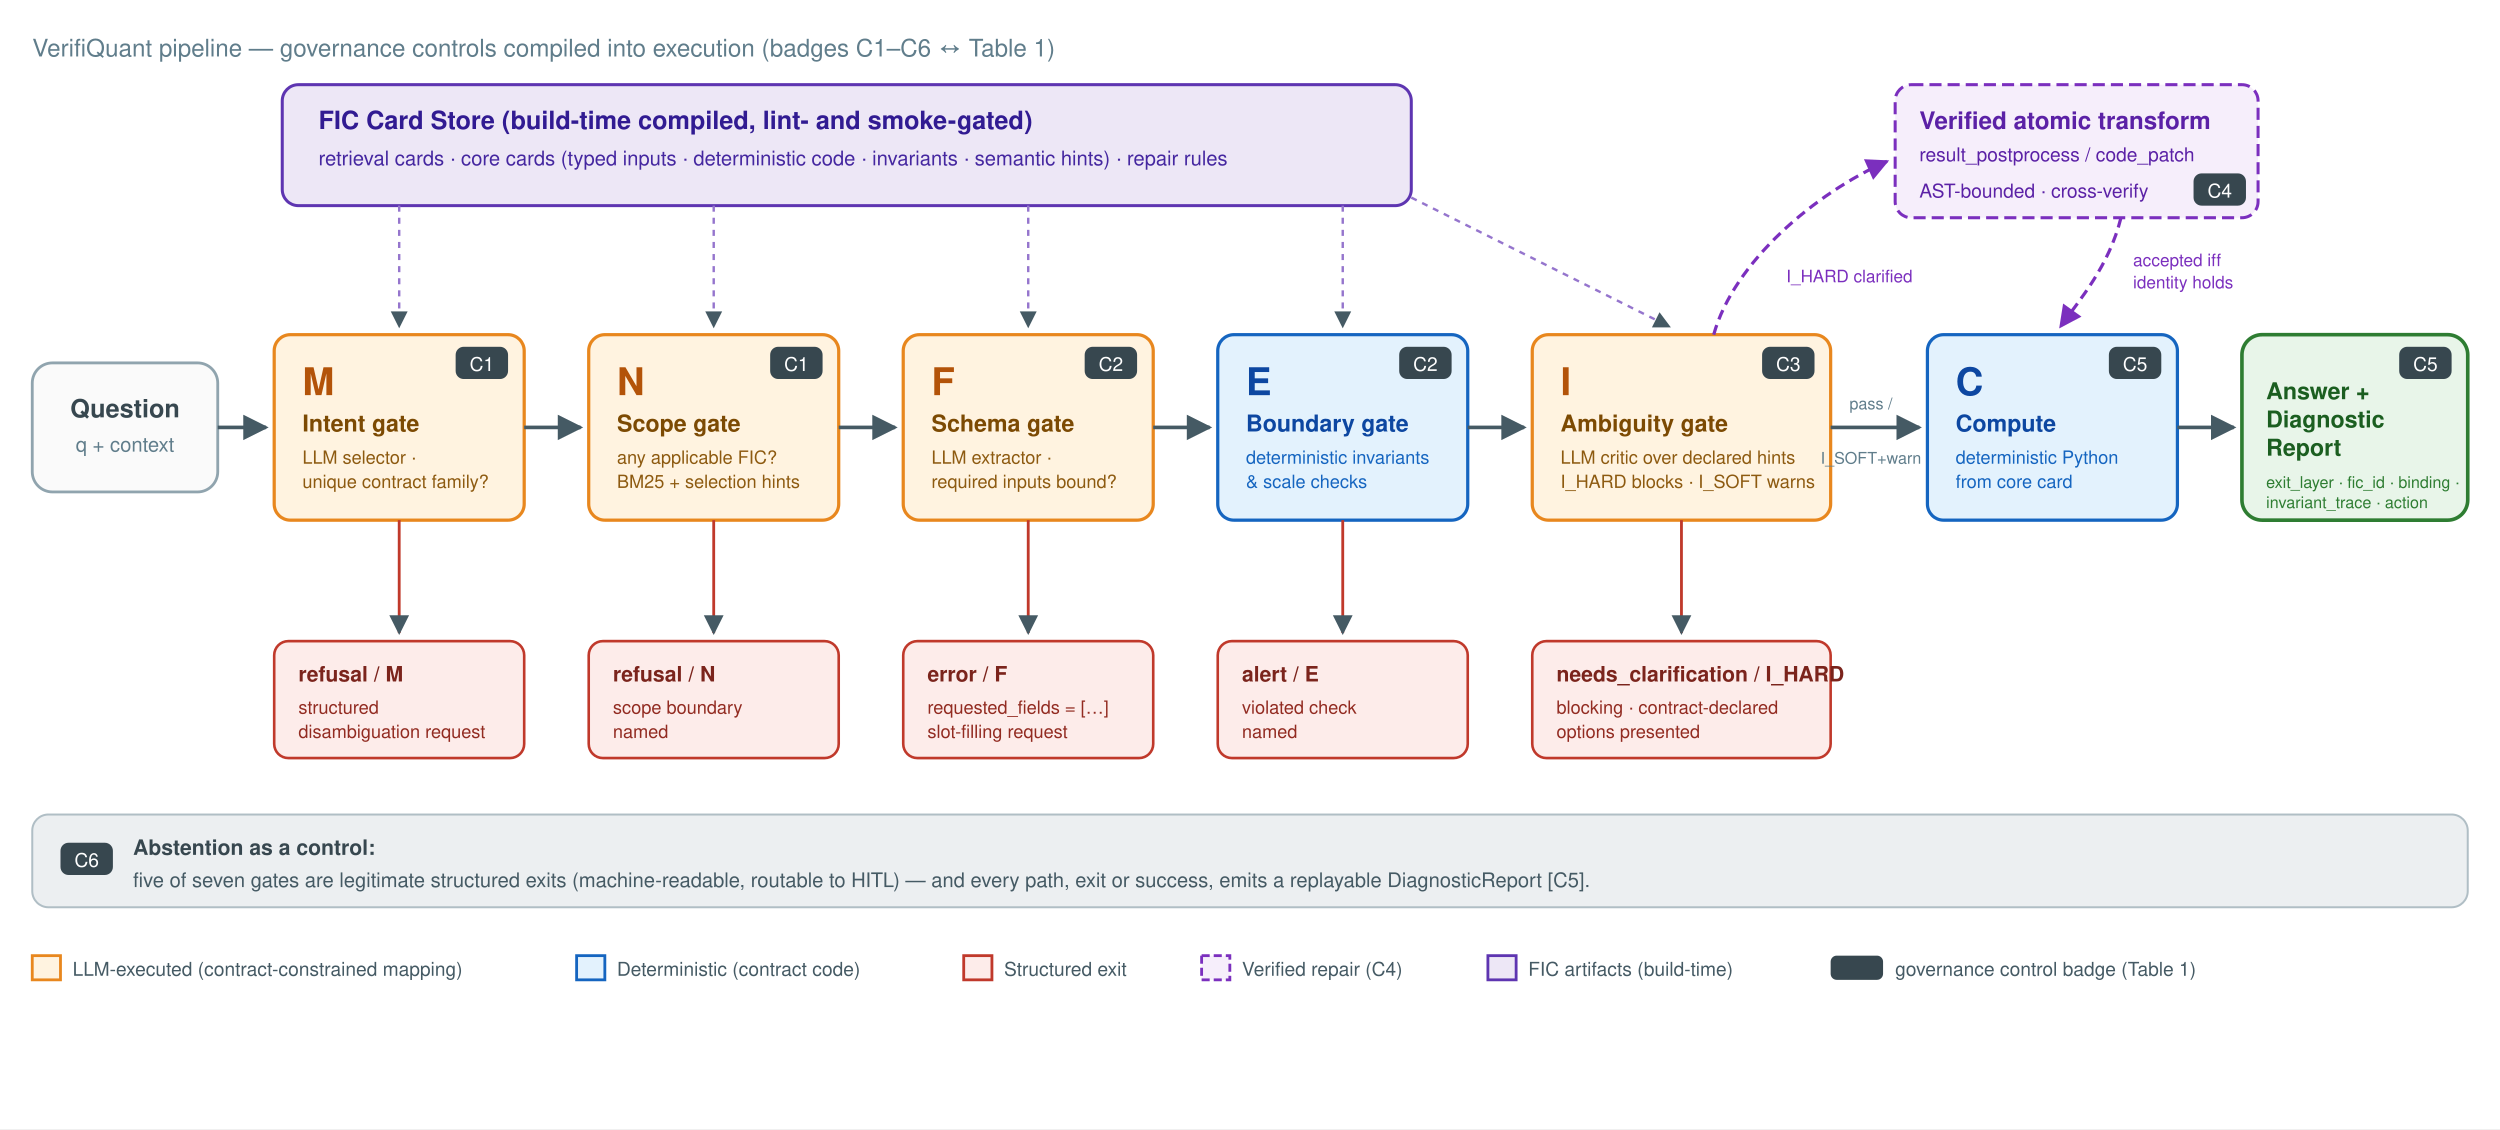
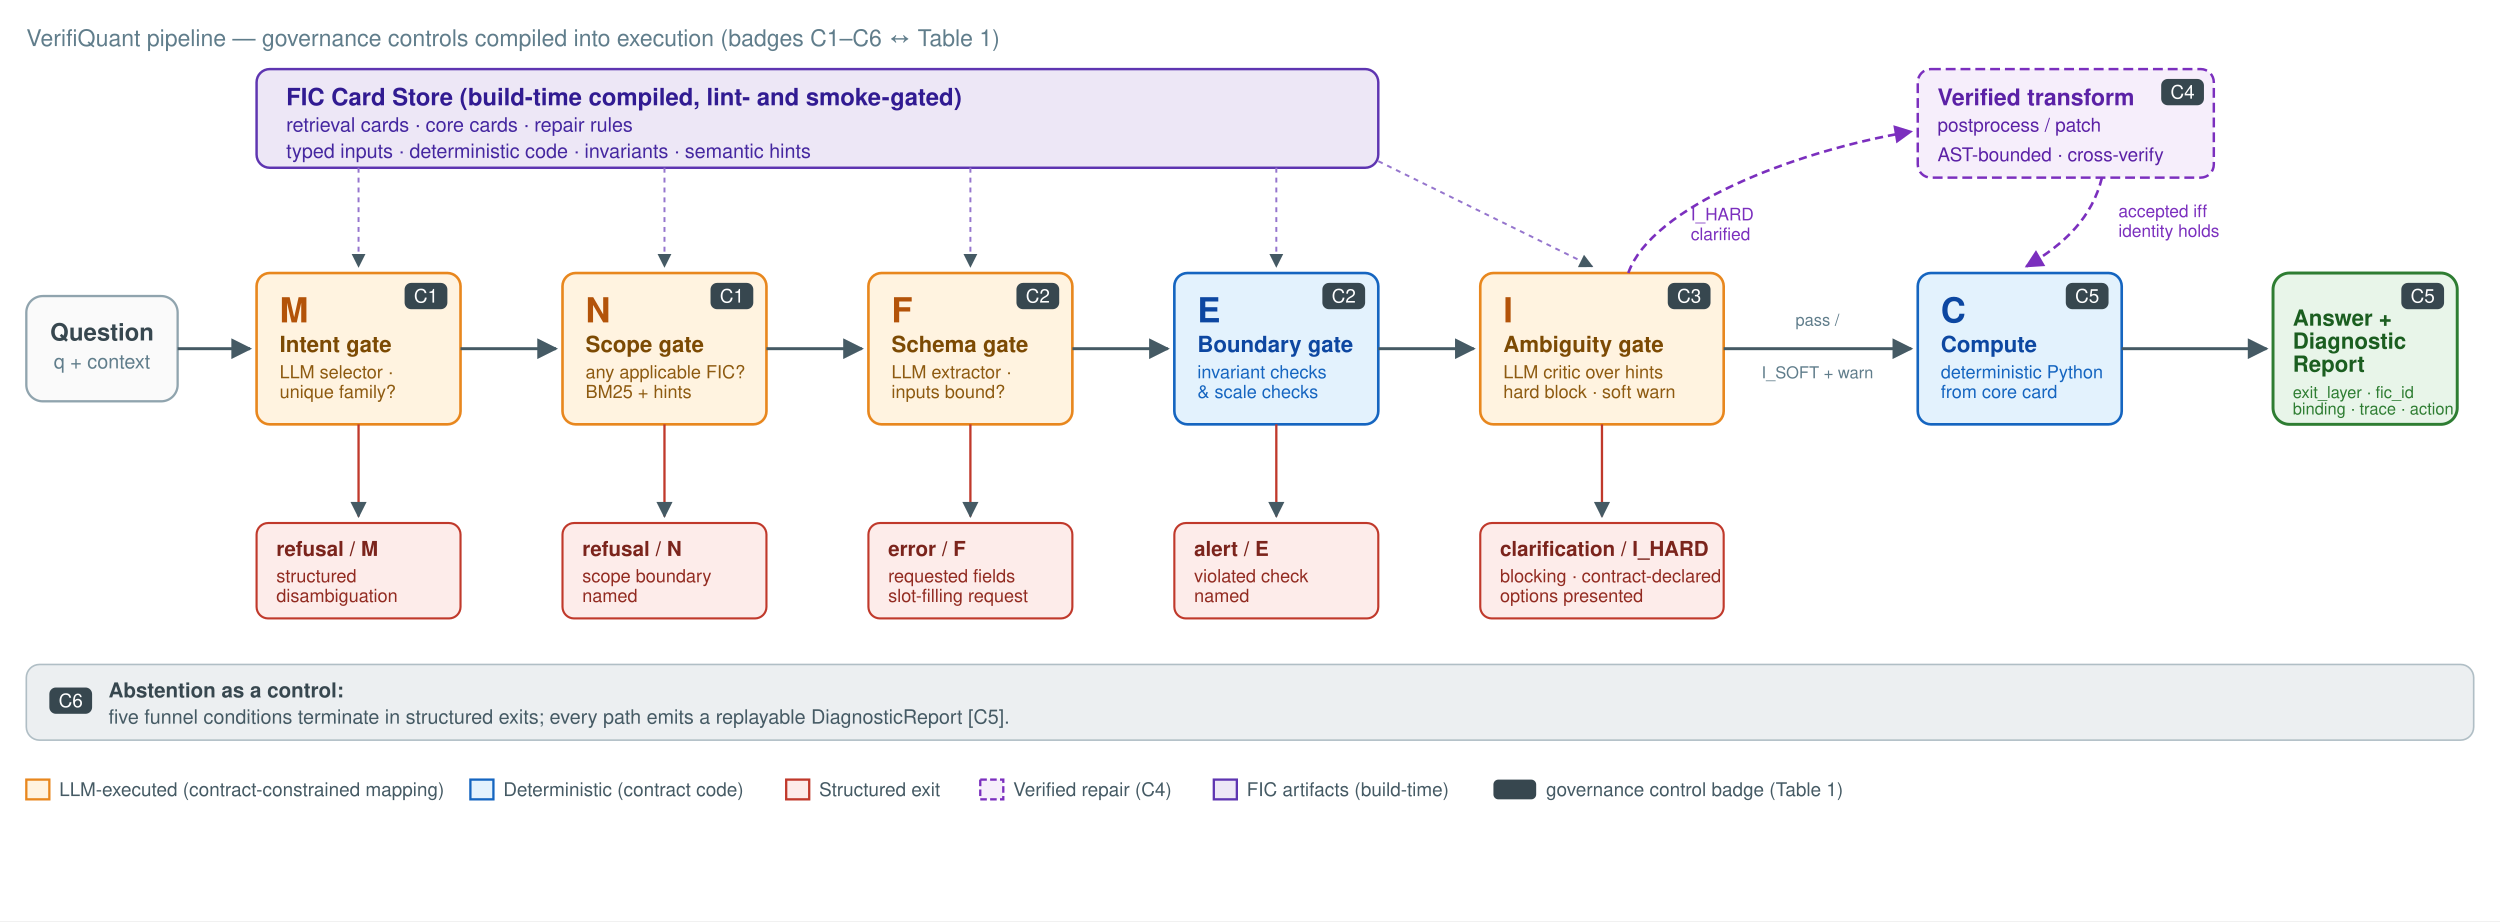
- <svg xmlns="http://www.w3.org/2000/svg" viewBox="0 0 1240 560" font-family="Helvetica, Arial, sans-serif">
+ <svg xmlns="http://www.w3.org/2000/svg" viewBox="0 0 1520 560" font-family="Helvetica, Arial, sans-serif">
  <defs>
    <marker id="arr" viewBox="0 0 10 10" refX="9" refY="5" markerWidth="7" markerHeight="7" orient="auto-start-reverse">
      <path d="M 0 0 L 10 5 L 0 10 z" fill="#455A64" />
    </marker>
    <marker id="arrP" viewBox="0 0 10 10" refX="9" refY="5" markerWidth="7" markerHeight="7" orient="auto-start-reverse">
      <path d="M 0 0 L 10 5 L 0 10 z" fill="#7B2FBE" />
    </marker>
  </defs>
-   <rect x="0" y="0" width="1240" height="560" fill="#FFFFFF" />
-   <text x="16" y="28" font-size="12" fill="#607D8B">VerifiQuant pipeline — governance controls compiled into execution (badges C1–C6 ↔ Table 1)</text>
-   <rect x="140" y="42" width="560" height="60" rx="8" fill="#EDE7F6" stroke="#5E35B1" stroke-width="1.5" />
-   <text x="158" y="64" font-size="12.5" font-weight="bold" fill="#311B92">FIC Card Store (build-time compiled, lint- and smoke-gated)</text>
-   <text x="158" y="82" font-size="10" fill="#4527A0">retrieval cards · core cards (typed inputs · deterministic code · invariants · semantic hints) · repair rules</text>
-   <line x1="198" y1="102" x2="198" y2="162" stroke="#9575CD" stroke-width="1.2" stroke-dasharray="3,3" marker-end="url(#arr)" />
-   <line x1="354" y1="102" x2="354" y2="162" stroke="#9575CD" stroke-width="1.2" stroke-dasharray="3,3" marker-end="url(#arr)" />
-   <line x1="510" y1="102" x2="510" y2="162" stroke="#9575CD" stroke-width="1.2" stroke-dasharray="3,3" marker-end="url(#arr)" />
-   <line x1="666" y1="102" x2="666" y2="162" stroke="#9575CD" stroke-width="1.2" stroke-dasharray="3,3" marker-end="url(#arr)" />
-   <line x1="700" y1="98" x2="828" y2="162" stroke="#9575CD" stroke-width="1.2" stroke-dasharray="3,3" marker-end="url(#arr)" />
-   <rect x="940" y="42" width="180" height="66" rx="8" fill="#F6EEFB" stroke="#7B2FBE" stroke-width="1.5" stroke-dasharray="6,3" />
-   <rect x="1088" y="86" width="26" height="16" rx="4" fill="#37474F" />
-   <text x="1101" y="98" font-size="9.5" fill="#fff" text-anchor="middle">C4</text>
-   <text x="952" y="64" font-size="12" font-weight="bold" fill="#5B21A6">Verified atomic transform</text>
-   <text x="952" y="80" font-size="9.5" fill="#5B21A6">result_postprocess / code_patch</text>
-   <text x="952" y="98" font-size="9.5" fill="#5B21A6">AST-bounded · cross-verify</text>
+   <rect x="0" y="0" width="1520" height="560" fill="#FFFFFF" />
+   <text x="16" y="28" font-size="14" fill="#607D8B">VerifiQuant pipeline — governance controls compiled into execution (badges C1–C6 ↔ Table 1)</text>
+   <rect x="156" y="42" width="682" height="60" rx="8" fill="#EDE7F6" stroke="#5E35B1" stroke-width="1.5" />
+   <text x="174" y="64" font-size="14.5" font-weight="bold" fill="#311B92">FIC Card Store (build-time compiled, lint- and smoke-gated)</text>
+   <text x="174" y="80" font-size="12" fill="#4527A0">retrieval cards · core cards · repair rules</text>
+   <text x="174" y="96" font-size="12" fill="#4527A0">typed inputs · deterministic code · invariants · semantic hints</text>
+   <line x1="218" y1="102" x2="218" y2="162" stroke="#9575CD" stroke-width="1.2" stroke-dasharray="3,3" marker-end="url(#arr)" />
+   <line x1="404" y1="102" x2="404" y2="162" stroke="#9575CD" stroke-width="1.2" stroke-dasharray="3,3" marker-end="url(#arr)" />
+   <line x1="590" y1="102" x2="590" y2="162" stroke="#9575CD" stroke-width="1.2" stroke-dasharray="3,3" marker-end="url(#arr)" />
+   <line x1="776" y1="102" x2="776" y2="162" stroke="#9575CD" stroke-width="1.2" stroke-dasharray="3,3" marker-end="url(#arr)" />
+   <line x1="838" y1="98" x2="968" y2="162" stroke="#9575CD" stroke-width="1.2" stroke-dasharray="3,3" marker-end="url(#arr)" />
+   <g transform="translate(226 0)">
+     <rect x="940" y="42" width="180" height="66" rx="8" fill="#F6EEFB" stroke="#7B2FBE" stroke-width="1.5" stroke-dasharray="6,3" />
+     <rect x="1088" y="48" width="26" height="16" rx="4" fill="#37474F" />
+     <text x="1101" y="60" font-size="11.5" fill="#fff" text-anchor="middle">C4</text>
+     <text x="952" y="64" font-size="14" font-weight="bold" fill="#5B21A6">Verified transform</text>
+     <text x="952" y="80" font-size="11.5" fill="#5B21A6">postprocess / patch</text>
+     <text x="952" y="98" font-size="11.5" fill="#5B21A6">AST-bounded · cross-verify</text>
+   </g>
  <rect x="16" y="180" width="92" height="64" rx="10" fill="#FAFAFA" stroke="#90A4AE" stroke-width="1.4" />
-   <text x="62" y="207" font-size="12.5" font-weight="bold" fill="#37474F" text-anchor="middle">Question</text>
-   <text x="62" y="224" font-size="10" fill="#607D8B" text-anchor="middle">q + context</text>
-   <rect x="136" y="166" width="124" height="92" rx="8" fill="#FFF3E0" stroke="#E8871E" stroke-width="1.6" />
-   <rect x="226" y="172" width="26" height="16" rx="4" fill="#37474F" />
-   <text x="239" y="184" font-size="9.5" fill="#fff" text-anchor="middle">C1</text>
-   <text x="150" y="196" font-size="19" font-weight="bold" fill="#B35309">M</text>
-   <text x="150" y="214" font-size="11.5" font-weight="bold" fill="#7C4A03">Intent gate</text>
-   <text x="150" y="230" font-size="9" fill="#8D5A10">LLM selector ·</text>
-   <text x="150" y="242" font-size="9" fill="#8D5A10">unique contract family?</text>
-   <rect x="292" y="166" width="124" height="92" rx="8" fill="#FFF3E0" stroke="#E8871E" stroke-width="1.6" />
-   <rect x="382" y="172" width="26" height="16" rx="4" fill="#37474F" />
-   <text x="395" y="184" font-size="9.5" fill="#fff" text-anchor="middle">C1</text>
-   <text x="306" y="196" font-size="19" font-weight="bold" fill="#B35309">N</text>
-   <text x="306" y="214" font-size="11.5" font-weight="bold" fill="#7C4A03">Scope gate</text>
-   <text x="306" y="230" font-size="9" fill="#8D5A10">any applicable FIC?</text>
-   <text x="306" y="242" font-size="9" fill="#8D5A10">BM25 + selection hints</text>
-   <rect x="448" y="166" width="124" height="92" rx="8" fill="#FFF3E0" stroke="#E8871E" stroke-width="1.6" />
-   <rect x="538" y="172" width="26" height="16" rx="4" fill="#37474F" />
-   <text x="551" y="184" font-size="9.5" fill="#fff" text-anchor="middle">C2</text>
-   <text x="462" y="196" font-size="19" font-weight="bold" fill="#B35309">F</text>
-   <text x="462" y="214" font-size="11.5" font-weight="bold" fill="#7C4A03">Schema gate</text>
-   <text x="462" y="230" font-size="9" fill="#8D5A10">LLM extractor ·</text>
-   <text x="462" y="242" font-size="9" fill="#8D5A10">required inputs bound?</text>
-   <rect x="604" y="166" width="124" height="92" rx="8" fill="#E3F2FD" stroke="#1565C0" stroke-width="1.6" />
-   <rect x="694" y="172" width="26" height="16" rx="4" fill="#37474F" />
-   <text x="707" y="184" font-size="9.5" fill="#fff" text-anchor="middle">C2</text>
-   <text x="618" y="196" font-size="19" font-weight="bold" fill="#0D47A1">E</text>
-   <text x="618" y="214" font-size="11.5" font-weight="bold" fill="#0D47A1">Boundary gate</text>
-   <text x="618" y="230" font-size="9" fill="#1565C0">deterministic invariants</text>
-   <text x="618" y="242" font-size="9" fill="#1565C0">&amp; scale checks</text>
-   <rect x="760" y="166" width="148" height="92" rx="8" fill="#FFF3E0" stroke="#E8871E" stroke-width="1.6" />
-   <rect x="874" y="172" width="26" height="16" rx="4" fill="#37474F" />
-   <text x="887" y="184" font-size="9.5" fill="#fff" text-anchor="middle">C3</text>
-   <text x="774" y="196" font-size="19" font-weight="bold" fill="#B35309">I</text>
-   <text x="774" y="214" font-size="11.5" font-weight="bold" fill="#7C4A03">Ambiguity gate</text>
-   <text x="774" y="230" font-size="9" fill="#8D5A10">LLM critic over declared hints</text>
-   <text x="774" y="242" font-size="9" fill="#8D5A10">I_HARD blocks · I_SOFT warns</text>
-   <rect x="956" y="166" width="124" height="92" rx="8" fill="#E3F2FD" stroke="#1565C0" stroke-width="1.6" />
-   <rect x="1046" y="172" width="26" height="16" rx="4" fill="#37474F" />
-   <text x="1059" y="184" font-size="9.5" fill="#fff" text-anchor="middle">C5</text>
-   <text x="970" y="196" font-size="19" font-weight="bold" fill="#0D47A1">C</text>
-   <text x="970" y="214" font-size="11.5" font-weight="bold" fill="#0D47A1">Compute</text>
-   <text x="970" y="230" font-size="9" fill="#1565C0">deterministic Python</text>
-   <text x="970" y="242" font-size="9" fill="#1565C0">from core card</text>
-   <rect x="1112" y="166" width="112" height="92" rx="10" fill="#E8F5E9" stroke="#2E7D32" stroke-width="1.8" />
-   <rect x="1190" y="172" width="26" height="16" rx="4" fill="#37474F" />
-   <text x="1203" y="184" font-size="9.5" fill="#fff" text-anchor="middle">C5</text>
-   <text x="1124" y="198" font-size="11.5" font-weight="bold" fill="#1B5E20">Answer +</text>
-   <text x="1124" y="212" font-size="11.5" font-weight="bold" fill="#1B5E20">Diagnostic</text>
-   <text x="1124" y="226" font-size="11.5" font-weight="bold" fill="#1B5E20">Report</text>
-   <text x="1124" y="242" font-size="8" fill="#2E7D32">exit_layer · fic_id · binding ·</text>
-   <text x="1124" y="252" font-size="8" fill="#2E7D32">invariant_trace · action</text>
-   <line x1="108" y1="212" x2="132" y2="212" stroke="#455A64" stroke-width="1.8" marker-end="url(#arr)" />
-   <line x1="260" y1="212" x2="288" y2="212" stroke="#455A64" stroke-width="1.8" marker-end="url(#arr)" />
-   <line x1="416" y1="212" x2="444" y2="212" stroke="#455A64" stroke-width="1.8" marker-end="url(#arr)" />
-   <line x1="572" y1="212" x2="600" y2="212" stroke="#455A64" stroke-width="1.8" marker-end="url(#arr)" />
-   <line x1="728" y1="212" x2="756" y2="212" stroke="#455A64" stroke-width="1.8" marker-end="url(#arr)" />
-   <line x1="908" y1="212" x2="952" y2="212" stroke="#455A64" stroke-width="1.8" marker-end="url(#arr)" />
-   <text x="928" y="203" font-size="8" fill="#607D8B" text-anchor="middle">pass /</text>
-   <text x="928" y="230" font-size="8" fill="#607D8B" text-anchor="middle">I_SOFT+warn</text>
-   <line x1="1080" y1="212" x2="1108" y2="212" stroke="#455A64" stroke-width="1.8" marker-end="url(#arr)" />
-   <path d="M 850 166 C 860 130, 900 96 936 80" fill="none" stroke="#7B2FBE" stroke-width="1.6" stroke-dasharray="5,3" marker-end="url(#arrP)" />
-   <text x="886" y="140" font-size="8.5" fill="#7B2FBE">I_HARD clarified</text>
-   <path d="M 1052 108 C 1046 132, 1032 148 1022 162" fill="none" stroke="#7B2FBE" stroke-width="1.6" stroke-dasharray="5,3" marker-end="url(#arrP)" />
-   <text x="1058" y="132" font-size="8.5" fill="#7B2FBE">accepted iff</text>
-   <text x="1058" y="143" font-size="8.5" fill="#7B2FBE">identity holds</text>
-   <line x1="198" y1="258" x2="198" y2="314" stroke="#C0392B" stroke-width="1.4" marker-end="url(#arr)" />
-   <line x1="354" y1="258" x2="354" y2="314" stroke="#C0392B" stroke-width="1.4" marker-end="url(#arr)" />
-   <line x1="510" y1="258" x2="510" y2="314" stroke="#C0392B" stroke-width="1.4" marker-end="url(#arr)" />
-   <line x1="666" y1="258" x2="666" y2="314" stroke="#C0392B" stroke-width="1.4" marker-end="url(#arr)" />
-   <line x1="834" y1="258" x2="834" y2="314" stroke="#C0392B" stroke-width="1.4" marker-end="url(#arr)" />
-   <rect x="136" y="318" width="124" height="58" rx="7" fill="#FDECEA" stroke="#C0392B" stroke-width="1.3" />
-   <text x="148" y="338" font-size="10.5" font-weight="bold" fill="#7B241C">refusal / M</text>
-   <text x="148" y="354" font-size="9" fill="#922B21">structured</text>
-   <text x="148" y="366" font-size="9" fill="#922B21">disambiguation request</text>
-   <rect x="292" y="318" width="124" height="58" rx="7" fill="#FDECEA" stroke="#C0392B" stroke-width="1.3" />
-   <text x="304" y="338" font-size="10.5" font-weight="bold" fill="#7B241C">refusal / N</text>
-   <text x="304" y="354" font-size="9" fill="#922B21">scope boundary</text>
-   <text x="304" y="366" font-size="9" fill="#922B21">named</text>
-   <rect x="448" y="318" width="124" height="58" rx="7" fill="#FDECEA" stroke="#C0392B" stroke-width="1.3" />
-   <text x="460" y="338" font-size="10.5" font-weight="bold" fill="#7B241C">error / F</text>
-   <text x="460" y="354" font-size="9" fill="#922B21">requested_fields = […]</text>
-   <text x="460" y="366" font-size="9" fill="#922B21">slot-filling request</text>
-   <rect x="604" y="318" width="124" height="58" rx="7" fill="#FDECEA" stroke="#C0392B" stroke-width="1.3" />
-   <text x="616" y="338" font-size="10.5" font-weight="bold" fill="#7B241C">alert / E</text>
-   <text x="616" y="354" font-size="9" fill="#922B21">violated check</text>
-   <text x="616" y="366" font-size="9" fill="#922B21">named</text>
-   <rect x="760" y="318" width="148" height="58" rx="7" fill="#FDECEA" stroke="#C0392B" stroke-width="1.3" />
-   <text x="772" y="338" font-size="10.5" font-weight="bold" fill="#7B241C">needs_clarification / I_HARD</text>
-   <text x="772" y="354" font-size="9" fill="#922B21">blocking · contract-declared</text>
-   <text x="772" y="366" font-size="9" fill="#922B21">options presented</text>
-   <rect x="16" y="404" width="1208" height="46" rx="8" fill="#ECEFF1" stroke="#B0BEC5" stroke-width="1" />
+   <text x="62" y="207" font-size="14.5" font-weight="bold" fill="#37474F" text-anchor="middle">Question</text>
+   <text x="62" y="224" font-size="12" fill="#607D8B" text-anchor="middle">q + context</text>
+   <g transform="translate(20 0)">
+     <rect x="136" y="166" width="124" height="92" rx="8" fill="#FFF3E0" stroke="#E8871E" stroke-width="1.6" />
+     <rect x="226" y="172" width="26" height="16" rx="4" fill="#37474F" />
+     <text x="239" y="184" font-size="11.5" fill="#fff" text-anchor="middle">C1</text>
+     <text x="150" y="196" font-size="21" font-weight="bold" fill="#B35309">M</text>
+     <text x="150" y="214" font-size="13.5" font-weight="bold" fill="#7C4A03">Intent gate</text>
+     <text x="150" y="230" font-size="11" fill="#8D5A10">LLM selector ·</text>
+     <text x="150" y="242" font-size="11" fill="#8D5A10">unique family?</text>
+   </g>
+   <g transform="translate(50 0)">
+     <rect x="292" y="166" width="124" height="92" rx="8" fill="#FFF3E0" stroke="#E8871E" stroke-width="1.6" />
+     <rect x="382" y="172" width="26" height="16" rx="4" fill="#37474F" />
+     <text x="395" y="184" font-size="11.5" fill="#fff" text-anchor="middle">C1</text>
+     <text x="306" y="196" font-size="21" font-weight="bold" fill="#B35309">N</text>
+     <text x="306" y="214" font-size="13.5" font-weight="bold" fill="#7C4A03">Scope gate</text>
+     <text x="306" y="230" font-size="11" fill="#8D5A10">any applicable FIC?</text>
+     <text x="306" y="242" font-size="11" fill="#8D5A10">BM25 + hints</text>
+   </g>
+   <g transform="translate(80 0)">
+     <rect x="448" y="166" width="124" height="92" rx="8" fill="#FFF3E0" stroke="#E8871E" stroke-width="1.6" />
+     <rect x="538" y="172" width="26" height="16" rx="4" fill="#37474F" />
+     <text x="551" y="184" font-size="11.5" fill="#fff" text-anchor="middle">C2</text>
+     <text x="462" y="196" font-size="21" font-weight="bold" fill="#B35309">F</text>
+     <text x="462" y="214" font-size="13.5" font-weight="bold" fill="#7C4A03">Schema gate</text>
+     <text x="462" y="230" font-size="11" fill="#8D5A10">LLM extractor ·</text>
+     <text x="462" y="242" font-size="11" fill="#8D5A10">inputs bound?</text>
+   </g>
+   <g transform="translate(110 0)">
+     <rect x="604" y="166" width="124" height="92" rx="8" fill="#E3F2FD" stroke="#1565C0" stroke-width="1.6" />
+     <rect x="694" y="172" width="26" height="16" rx="4" fill="#37474F" />
+     <text x="707" y="184" font-size="11.5" fill="#fff" text-anchor="middle">C2</text>
+     <text x="618" y="196" font-size="21" font-weight="bold" fill="#0D47A1">E</text>
+     <text x="618" y="214" font-size="13.5" font-weight="bold" fill="#0D47A1">Boundary gate</text>
+     <text x="618" y="230" font-size="11" fill="#1565C0">invariant checks</text>
+     <text x="618" y="242" font-size="11" fill="#1565C0">&amp; scale checks</text>
+   </g>
+   <g transform="translate(140 0)">
+     <rect x="760" y="166" width="148" height="92" rx="8" fill="#FFF3E0" stroke="#E8871E" stroke-width="1.6" />
+     <rect x="874" y="172" width="26" height="16" rx="4" fill="#37474F" />
+     <text x="887" y="184" font-size="11.5" fill="#fff" text-anchor="middle">C3</text>
+     <text x="774" y="196" font-size="21" font-weight="bold" fill="#B35309">I</text>
+     <text x="774" y="214" font-size="13.5" font-weight="bold" fill="#7C4A03">Ambiguity gate</text>
+     <text x="774" y="230" font-size="11" fill="#8D5A10">LLM critic over hints</text>
+     <text x="774" y="242" font-size="11" fill="#8D5A10">hard block · soft warn</text>
+   </g>
+   <g transform="translate(210 0)">
+     <rect x="956" y="166" width="124" height="92" rx="8" fill="#E3F2FD" stroke="#1565C0" stroke-width="1.6" />
+     <rect x="1046" y="172" width="26" height="16" rx="4" fill="#37474F" />
+     <text x="1059" y="184" font-size="11.5" fill="#fff" text-anchor="middle">C5</text>
+     <text x="970" y="196" font-size="21" font-weight="bold" fill="#0D47A1">C</text>
+     <text x="970" y="214" font-size="13.5" font-weight="bold" fill="#0D47A1">Compute</text>
+     <text x="970" y="230" font-size="11" fill="#1565C0">deterministic Python</text>
+     <text x="970" y="242" font-size="11" fill="#1565C0">from core card</text>
+   </g>
+   <g transform="translate(270 0)">
+     <rect x="1112" y="166" width="112" height="92" rx="10" fill="#E8F5E9" stroke="#2E7D32" stroke-width="1.8" />
+     <rect x="1190" y="172" width="26" height="16" rx="4" fill="#37474F" />
+     <text x="1203" y="184" font-size="11.5" fill="#fff" text-anchor="middle">C5</text>
+     <text x="1124" y="198" font-size="13.5" font-weight="bold" fill="#1B5E20">Answer +</text>
+     <text x="1124" y="212" font-size="13.5" font-weight="bold" fill="#1B5E20">Diagnostic</text>
+     <text x="1124" y="226" font-size="13.5" font-weight="bold" fill="#1B5E20">Report</text>
+     <text x="1124" y="242" font-size="10" fill="#2E7D32">exit_layer · fic_id</text>
+     <text x="1124" y="252" font-size="10" fill="#2E7D32">binding · trace · action</text>
+   </g>
+   <line x1="108" y1="212" x2="152" y2="212" stroke="#455A64" stroke-width="1.8" marker-end="url(#arr)" />
+   <line x1="280" y1="212" x2="338" y2="212" stroke="#455A64" stroke-width="1.8" marker-end="url(#arr)" />
+   <line x1="466" y1="212" x2="524" y2="212" stroke="#455A64" stroke-width="1.8" marker-end="url(#arr)" />
+   <line x1="652" y1="212" x2="710" y2="212" stroke="#455A64" stroke-width="1.8" marker-end="url(#arr)" />
+   <line x1="838" y1="212" x2="896" y2="212" stroke="#455A64" stroke-width="1.8" marker-end="url(#arr)" />
+   <line x1="1048" y1="212" x2="1162" y2="212" stroke="#455A64" stroke-width="1.8" marker-end="url(#arr)" />
+   <text x="1105" y="198" font-size="10" fill="#607D8B" text-anchor="middle">pass /</text>
+   <text x="1105" y="230" font-size="10" fill="#607D8B" text-anchor="middle">I_SOFT + warn</text>
+   <line x1="1290" y1="212" x2="1378" y2="212" stroke="#455A64" stroke-width="1.8" marker-end="url(#arr)" />
+   <path d="M 990 166 C 1004 126, 1090 92 1162 80" fill="none" stroke="#7B2FBE" stroke-width="1.6" stroke-dasharray="5,3" marker-end="url(#arrP)" />
+   <text x="1028" y="134" font-size="10.5" fill="#7B2FBE">I_HARD</text>
+   <text x="1028" y="146" font-size="10.5" fill="#7B2FBE">clarified</text>
+   <path d="M 1278 108 C 1272 132, 1256 148 1232 162" fill="none" stroke="#7B2FBE" stroke-width="1.6" stroke-dasharray="5,3" marker-end="url(#arrP)" />
+   <text x="1288" y="132" font-size="10.5" fill="#7B2FBE">accepted iff</text>
+   <text x="1288" y="144" font-size="10.5" fill="#7B2FBE">identity holds</text>
+   <line x1="218" y1="258" x2="218" y2="314" stroke="#C0392B" stroke-width="1.4" marker-end="url(#arr)" />
+   <line x1="404" y1="258" x2="404" y2="314" stroke="#C0392B" stroke-width="1.4" marker-end="url(#arr)" />
+   <line x1="590" y1="258" x2="590" y2="314" stroke="#C0392B" stroke-width="1.4" marker-end="url(#arr)" />
+   <line x1="776" y1="258" x2="776" y2="314" stroke="#C0392B" stroke-width="1.4" marker-end="url(#arr)" />
+   <line x1="974" y1="258" x2="974" y2="314" stroke="#C0392B" stroke-width="1.4" marker-end="url(#arr)" />
+   <g transform="translate(20 0)">
+     <rect x="136" y="318" width="124" height="58" rx="7" fill="#FDECEA" stroke="#C0392B" stroke-width="1.3" />
+     <text x="148" y="338" font-size="12.5" font-weight="bold" fill="#7B241C">refusal / M</text>
+     <text x="148" y="354" font-size="11" fill="#922B21">structured</text>
+     <text x="148" y="366" font-size="11" fill="#922B21">disambiguation</text>
+   </g>
+   <g transform="translate(50 0)">
+     <rect x="292" y="318" width="124" height="58" rx="7" fill="#FDECEA" stroke="#C0392B" stroke-width="1.3" />
+     <text x="304" y="338" font-size="12.5" font-weight="bold" fill="#7B241C">refusal / N</text>
+     <text x="304" y="354" font-size="11" fill="#922B21">scope boundary</text>
+     <text x="304" y="366" font-size="11" fill="#922B21">named</text>
+   </g>
+   <g transform="translate(80 0)">
+     <rect x="448" y="318" width="124" height="58" rx="7" fill="#FDECEA" stroke="#C0392B" stroke-width="1.3" />
+     <text x="460" y="338" font-size="12.5" font-weight="bold" fill="#7B241C">error / F</text>
+     <text x="460" y="354" font-size="11" fill="#922B21">requested fields</text>
+     <text x="460" y="366" font-size="11" fill="#922B21">slot-filling request</text>
+   </g>
+   <g transform="translate(110 0)">
+     <rect x="604" y="318" width="124" height="58" rx="7" fill="#FDECEA" stroke="#C0392B" stroke-width="1.3" />
+     <text x="616" y="338" font-size="12.5" font-weight="bold" fill="#7B241C">alert / E</text>
+     <text x="616" y="354" font-size="11" fill="#922B21">violated check</text>
+     <text x="616" y="366" font-size="11" fill="#922B21">named</text>
+   </g>
+   <g transform="translate(140 0)">
+     <rect x="760" y="318" width="148" height="58" rx="7" fill="#FDECEA" stroke="#C0392B" stroke-width="1.3" />
+     <text x="772" y="338" font-size="12.5" font-weight="bold" fill="#7B241C">clarification / I_HARD</text>
+     <text x="772" y="354" font-size="11" fill="#922B21">blocking · contract-declared</text>
+     <text x="772" y="366" font-size="11" fill="#922B21">options presented</text>
+   </g>
+   <rect x="16" y="404" width="1488" height="46" rx="8" fill="#ECEFF1" stroke="#B0BEC5" stroke-width="1" />
  <rect x="30" y="418" width="26" height="16" rx="4" fill="#37474F" />
-   <text x="43" y="430" font-size="9.5" fill="#fff" text-anchor="middle">C6</text>
-   <text x="66" y="424" font-size="10.5" fill="#37474F" font-weight="bold">Abstention as a control:</text>
-   <text x="66" y="440" font-size="10" fill="#455A64">five of seven gates are legitimate structured exits (machine-readable, routable to HITL) — and every path, exit or success, emits a replayable DiagnosticReport [C5].</text>
+   <text x="43" y="430" font-size="11.5" fill="#fff" text-anchor="middle">C6</text>
+   <text x="66" y="424" font-size="12.5" fill="#37474F" font-weight="bold">Abstention as a control:</text>
+   <text x="66" y="440" font-size="12" fill="#455A64">five funnel conditions terminate in structured exits; every path emits a replayable DiagnosticReport [C5].</text>
  <rect x="16" y="474" width="14" height="12" fill="#FFF3E0" stroke="#E8871E" stroke-width="1.4" />
-   <text x="36" y="484" font-size="9.5" fill="#455A64">LLM-executed (contract-constrained mapping)</text>
+   <text x="36" y="484" font-size="11.5" fill="#455A64">LLM-executed (contract-constrained mapping)</text>
  <rect x="286" y="474" width="14" height="12" fill="#E3F2FD" stroke="#1565C0" stroke-width="1.4" />
-   <text x="306" y="484" font-size="9.5" fill="#455A64">Deterministic (contract code)</text>
+   <text x="306" y="484" font-size="11.5" fill="#455A64">Deterministic (contract code)</text>
  <rect x="478" y="474" width="14" height="12" fill="#FDECEA" stroke="#C0392B" stroke-width="1.4" />
-   <text x="498" y="484" font-size="9.5" fill="#455A64">Structured exit</text>
+   <text x="498" y="484" font-size="11.5" fill="#455A64">Structured exit</text>
  <rect x="596" y="474" width="14" height="12" fill="#F6EEFB" stroke="#7B2FBE" stroke-width="1.4" stroke-dasharray="4,2" />
-   <text x="616" y="484" font-size="9.5" fill="#455A64">Verified repair (C4)</text>
+   <text x="616" y="484" font-size="11.5" fill="#455A64">Verified repair (C4)</text>
  <rect x="738" y="474" width="14" height="12" fill="#EDE7F6" stroke="#5E35B1" stroke-width="1.4" />
-   <text x="758" y="484" font-size="9.5" fill="#455A64">FIC artifacts (build-time)</text>
+   <text x="758" y="484" font-size="11.5" fill="#455A64">FIC artifacts (build-time)</text>
  <rect x="908" y="474" width="26" height="12" rx="3" fill="#37474F" />
-   <text x="940" y="484" font-size="9.5" fill="#455A64">governance control badge (Table 1)</text>
+   <text x="940" y="484" font-size="11.5" fill="#455A64">governance control badge (Table 1)</text>
</svg>
